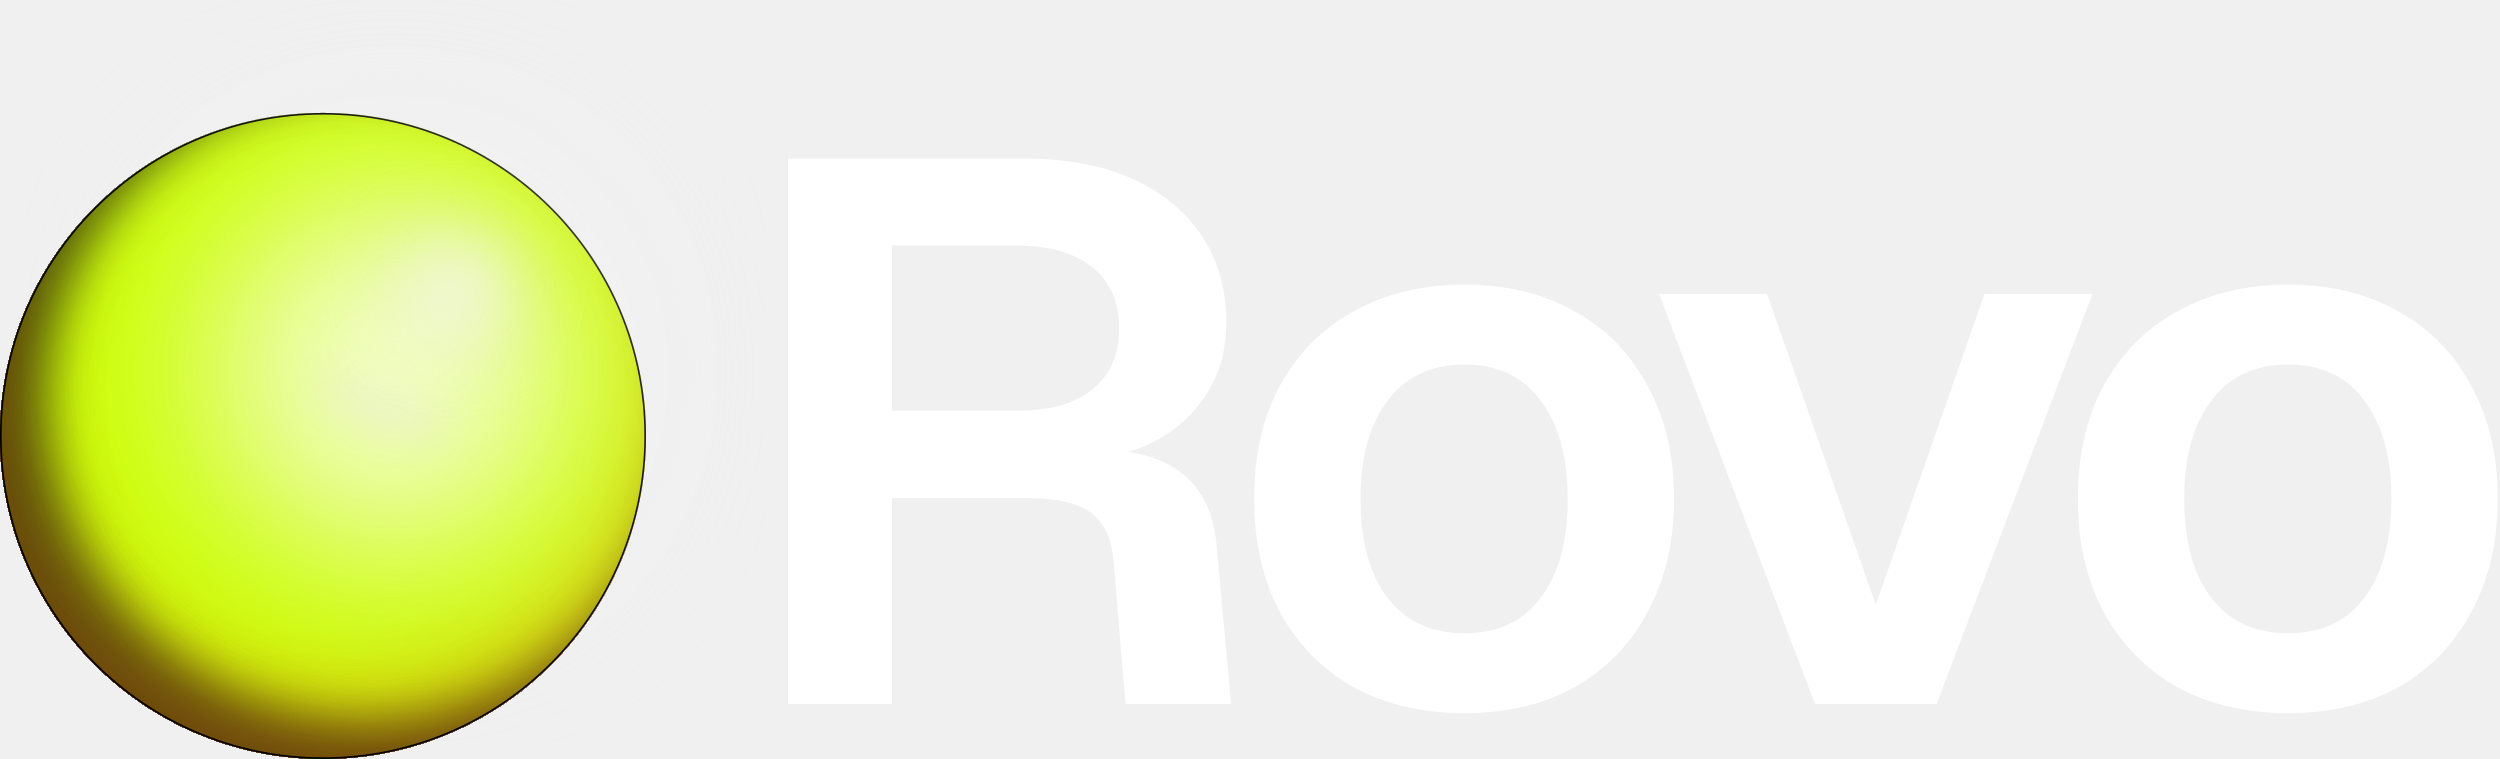
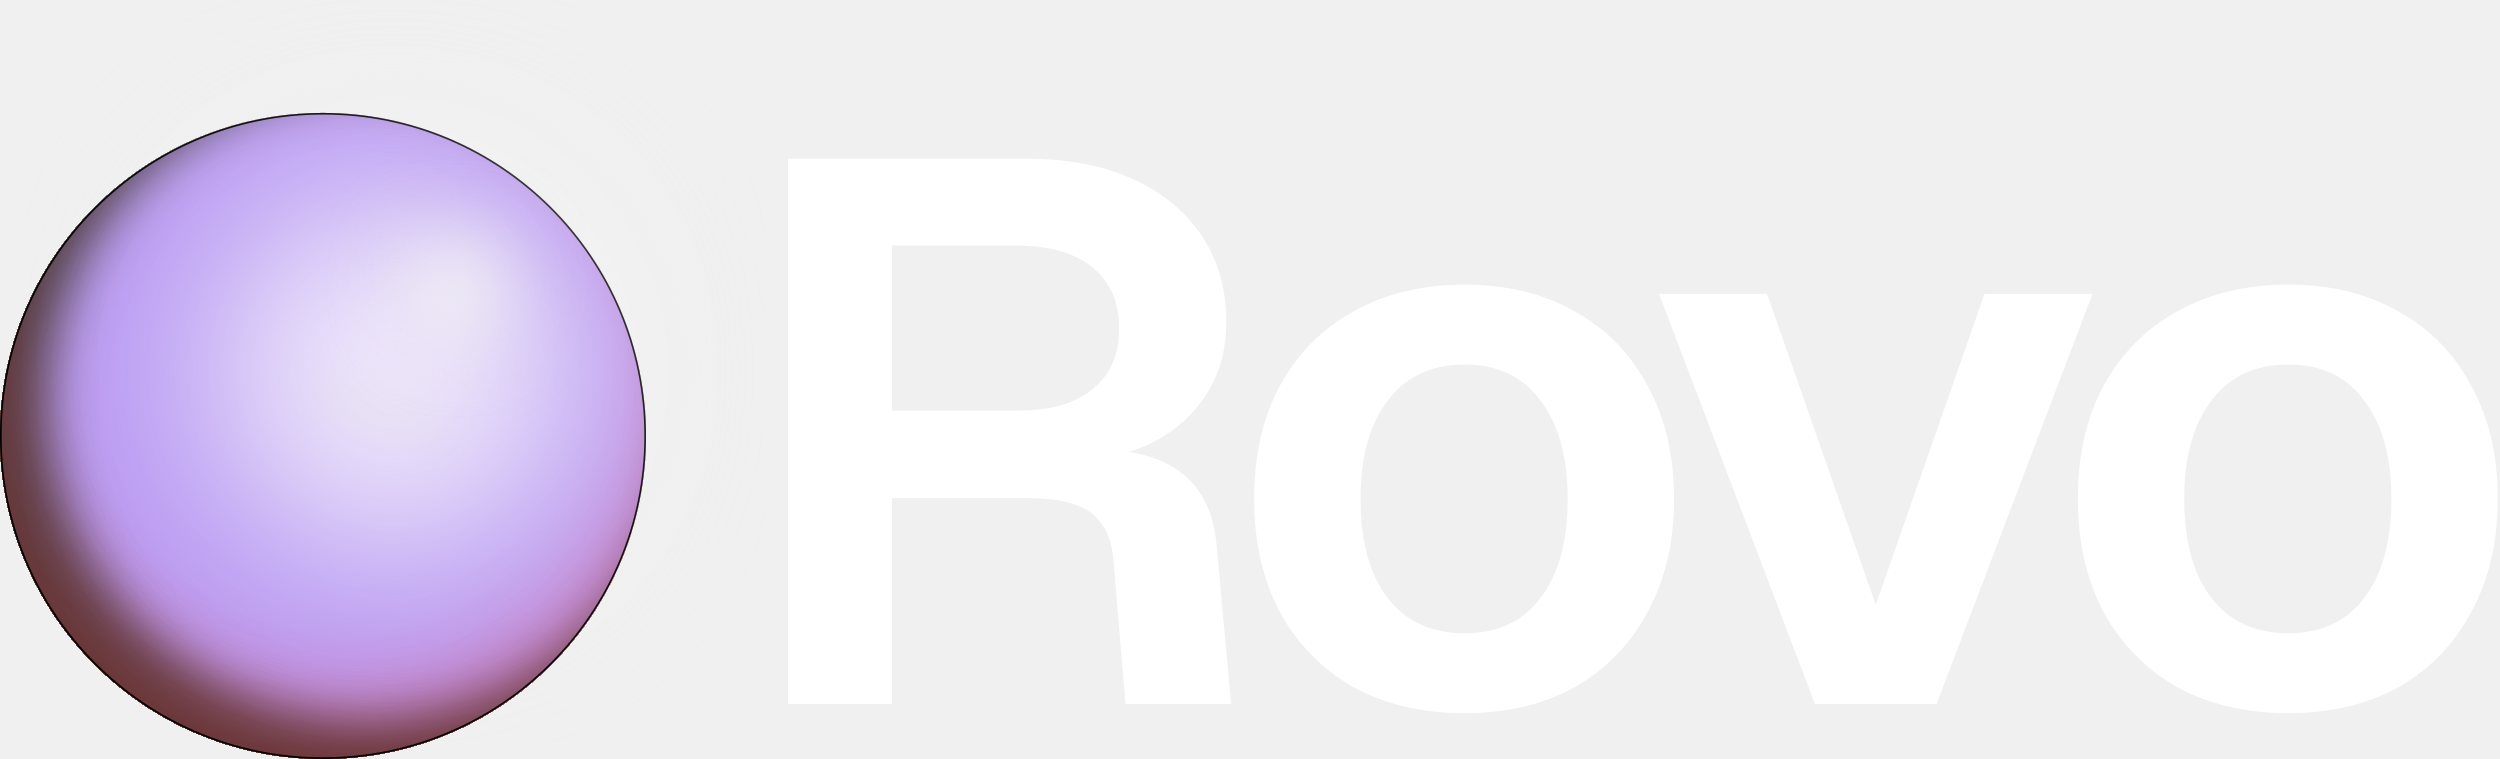
<svg xmlns="http://www.w3.org/2000/svg" preserveAspectRatio="xMinYMid meet" width="112" height="34" viewBox="0 0 112.13 34.07" fill="none">
  <g id="Frame 1597884686">
    <g id="Group 2085663468">
      <g id="Ellipse 43625">
        <g filter="url(#filter0_ii_0_33)">
-           <circle cx="14.5" cy="19.57" r="14.5" fill="#CCFF00" />
+           <circle cx="14.5" cy="19.57" r="14.5" fill="#B99AF4" />
        </g>
        <circle cx="14.5" cy="19.57" r="14.463" stroke="black" stroke-width="0.074" />
      </g>
      <g id="Ellipse 43621" filter="url(#filter1_f_0_33)">
        <path d="M19.909 19.441C19.842 19.621 18.297 19.08 17.078 18.601C15.858 18.121 14.267 17.537 14.334 17.358C14.401 17.178 15.703 17.499 17.243 18.075C18.783 18.65 19.976 19.262 19.909 19.441Z" fill="#D9D9D9" />
        <path d="M17.23 18.109C17.999 18.397 18.681 18.693 19.162 18.94C19.402 19.063 19.591 19.173 19.716 19.263C19.778 19.308 19.823 19.346 19.849 19.378C19.862 19.394 19.869 19.407 19.872 19.416C19.875 19.424 19.875 19.428 19.875 19.428C19.876 19.426 19.876 19.429 19.867 19.433C19.857 19.436 19.841 19.439 19.818 19.439C19.771 19.441 19.703 19.433 19.617 19.416C19.445 19.384 19.21 19.319 18.937 19.233C18.391 19.061 17.7 18.806 17.091 18.566C16.481 18.326 15.779 18.061 15.238 17.833C14.967 17.719 14.738 17.615 14.581 17.528C14.502 17.485 14.443 17.447 14.406 17.415C14.388 17.399 14.378 17.387 14.373 17.377C14.367 17.369 14.37 17.368 14.369 17.371C14.369 17.37 14.37 17.367 14.378 17.363C14.387 17.358 14.401 17.353 14.421 17.35C14.462 17.343 14.521 17.343 14.598 17.35C14.75 17.364 14.965 17.405 15.227 17.47C15.752 17.599 16.461 17.822 17.23 18.109Z" stroke="black" stroke-width="0.074" />
      </g>
      <g id="Ellipse 43627" filter="url(#filter2_f_0_33)">
        <circle cx="17.706" cy="16.654" r="8.518" fill="white" fill-opacity="0.8" />
        <circle cx="17.706" cy="16.654" r="8.481" stroke="black" stroke-width="0.074" />
      </g>
      <g id="Ellipse 43626" filter="url(#filter3_f_0_33)">
        <circle cx="20.482" cy="12.918" r="2.297" fill="white" fill-opacity="0.9" />
        <circle cx="20.482" cy="12.918" r="2.26" stroke="black" stroke-width="0.074" />
      </g>
    </g>
    <g id="Rovo">
      <path d="M35.376 31.603V7.123H46.04C47.883 7.123 49.475 7.422 50.815 8.02C52.156 8.617 53.197 9.468 53.939 10.571C54.681 11.674 55.052 12.973 55.052 14.467C55.052 15.593 54.8 16.593 54.298 17.467C53.795 18.34 53.113 19.041 52.251 19.57C51.413 20.099 50.48 20.42 49.451 20.535L49.271 20.191C50.923 20.191 52.191 20.547 53.077 21.259C53.987 21.972 54.501 23.064 54.621 24.535L55.267 31.603H50.528L49.989 25.19C49.917 24.224 49.594 23.512 49.02 23.052C48.445 22.592 47.488 22.363 46.147 22.363H40.044V31.603H35.376ZM40.044 18.432H45.752C47.165 18.432 48.266 18.11 49.056 17.467C49.846 16.823 50.241 15.915 50.241 14.743C50.241 13.548 49.834 12.628 49.02 11.985C48.23 11.341 47.069 11.019 45.537 11.019H40.044V18.432Z" fill="white" />
      <path d="M65.745 32.016C63.854 32.016 62.191 31.626 60.755 30.844C59.342 30.04 58.241 28.913 57.451 27.465C56.685 26.017 56.302 24.328 56.302 22.397C56.302 20.443 56.685 18.754 57.451 17.329C58.241 15.881 59.342 14.766 60.755 13.984C62.191 13.18 63.854 12.778 65.745 12.778C67.636 12.778 69.288 13.18 70.7 13.984C72.112 14.766 73.201 15.881 73.967 17.329C74.757 18.754 75.152 20.443 75.152 22.397C75.152 24.328 74.757 26.017 73.967 27.465C73.201 28.913 72.112 30.04 70.7 30.844C69.288 31.626 67.636 32.016 65.745 32.016ZM65.745 28.431C67.229 28.431 68.366 27.902 69.156 26.845C69.97 25.787 70.377 24.305 70.377 22.397C70.377 20.512 69.97 19.041 69.156 17.984C68.366 16.904 67.229 16.363 65.745 16.363C64.261 16.363 63.112 16.904 62.298 17.984C61.484 19.041 61.078 20.512 61.078 22.397C61.078 24.305 61.484 25.787 62.298 26.845C63.112 27.902 64.261 28.431 65.745 28.431Z" fill="white" />
      <path d="M81.479 31.603L74.478 13.191H79.325L84.208 27.155L89.091 13.191H93.938L86.937 31.603H81.479Z" fill="white" />
      <path d="M102.723 32.016C100.832 32.016 99.168 31.626 97.732 30.844C96.32 30.04 95.219 28.913 94.429 27.465C93.663 26.017 93.28 24.328 93.28 22.397C93.28 20.443 93.663 18.754 94.429 17.329C95.219 15.881 96.32 14.766 97.732 13.984C99.168 13.18 100.832 12.778 102.723 12.778C104.614 12.778 106.265 13.18 107.678 13.984C109.09 14.766 110.179 15.881 110.945 17.329C111.735 18.754 112.13 20.443 112.13 22.397C112.13 24.328 111.735 26.017 110.945 27.465C110.179 28.913 109.09 30.04 107.678 30.844C106.265 31.626 104.614 32.016 102.723 32.016ZM102.723 28.431C104.207 28.431 105.344 27.902 106.134 26.845C106.948 25.787 107.355 24.305 107.355 22.397C107.355 20.512 106.948 19.041 106.134 17.984C105.344 16.904 104.207 16.363 102.723 16.363C101.239 16.363 100.09 16.904 99.276 17.984C98.462 19.041 98.055 20.512 98.055 22.397C98.055 24.305 98.462 25.787 99.276 26.845C100.09 27.902 101.239 28.431 102.723 28.431Z" fill="white" />
    </g>
  </g>
  <defs>
    <filter id="filter0_ii_0_33" x="0" y="2.007" width="30.914" height="32.063" filterUnits="userSpaceOnUse" color-interpolation-filters="sRGB">
      <feFlood flood-opacity="0" result="BackgroundImageFix" />
      <feBlend mode="normal" in="SourceGraphic" in2="BackgroundImageFix" result="shape" />
      <feColorMatrix in="SourceAlpha" type="matrix" values="0 0 0 0 0 0 0 0 0 0 0 0 0 0 0 0 0 0 127 0" result="hardAlpha" />
      <feMorphology radius="0.096" operator="erode" in="SourceAlpha" result="effect1_innerShadow_0_33" />
      <feOffset dx="1.914" dy="-1.531" />
      <feGaussianBlur stdDeviation="1.149" />
      <feComposite in2="hardAlpha" operator="arithmetic" k2="-1" k3="1" />
      <feColorMatrix type="matrix" values="0 0 0 0 0.067 0 0 0 0 0.133 0 0 0 0 0.027 0 0 0 0.75 0" />
      <feBlend mode="normal" in2="shape" result="effect1_innerShadow_0_33" />
      <feColorMatrix in="SourceAlpha" type="matrix" values="0 0 0 0 0 0 0 0 0 0 0 0 0 0 0 0 0 0 127 0" result="hardAlpha" />
      <feOffset dx="0.766" dy="-3.063" />
      <feGaussianBlur stdDeviation="2.058" />
      <feComposite in2="hardAlpha" operator="arithmetic" k2="-1" k3="1" />
      <feColorMatrix type="matrix" values="0 0 0 0 0.968 0 0 0 0 0.113 0 0 0 0 0.113 0 0 0 0.27 0" />
      <feBlend mode="normal" in2="effect1_innerShadow_0_33" result="effect2_innerShadow_0_33" />
    </filter>
    <filter id="filter1_f_0_33" x="12.418" y="15.394" width="9.408" height="5.997" filterUnits="userSpaceOnUse" color-interpolation-filters="sRGB">
      <feFlood flood-opacity="0" result="BackgroundImageFix" />
      <feBlend mode="normal" in="SourceGraphic" in2="BackgroundImageFix" result="shape" />
      <feGaussianBlur stdDeviation="0.957" result="effect1_foregroundBlur_0_33" />
    </filter>
    <filter id="filter2_f_0_33" x="1.052" y="0" width="33.307" height="33.307" filterUnits="userSpaceOnUse" color-interpolation-filters="sRGB">
      <feFlood flood-opacity="0" result="BackgroundImageFix" />
      <feBlend mode="normal" in="SourceGraphic" in2="BackgroundImageFix" result="shape" />
      <feGaussianBlur stdDeviation="4.068" result="effect1_foregroundBlur_0_33" />
    </filter>
    <filter id="filter3_f_0_33" x="14.644" y="7.079" width="11.677" height="11.677" filterUnits="userSpaceOnUse" color-interpolation-filters="sRGB">
      <feFlood flood-opacity="0" result="BackgroundImageFix" />
      <feBlend mode="normal" in="SourceGraphic" in2="BackgroundImageFix" result="shape" />
      <feGaussianBlur stdDeviation="1.771" result="effect1_foregroundBlur_0_33" />
    </filter>
  </defs>
</svg>
